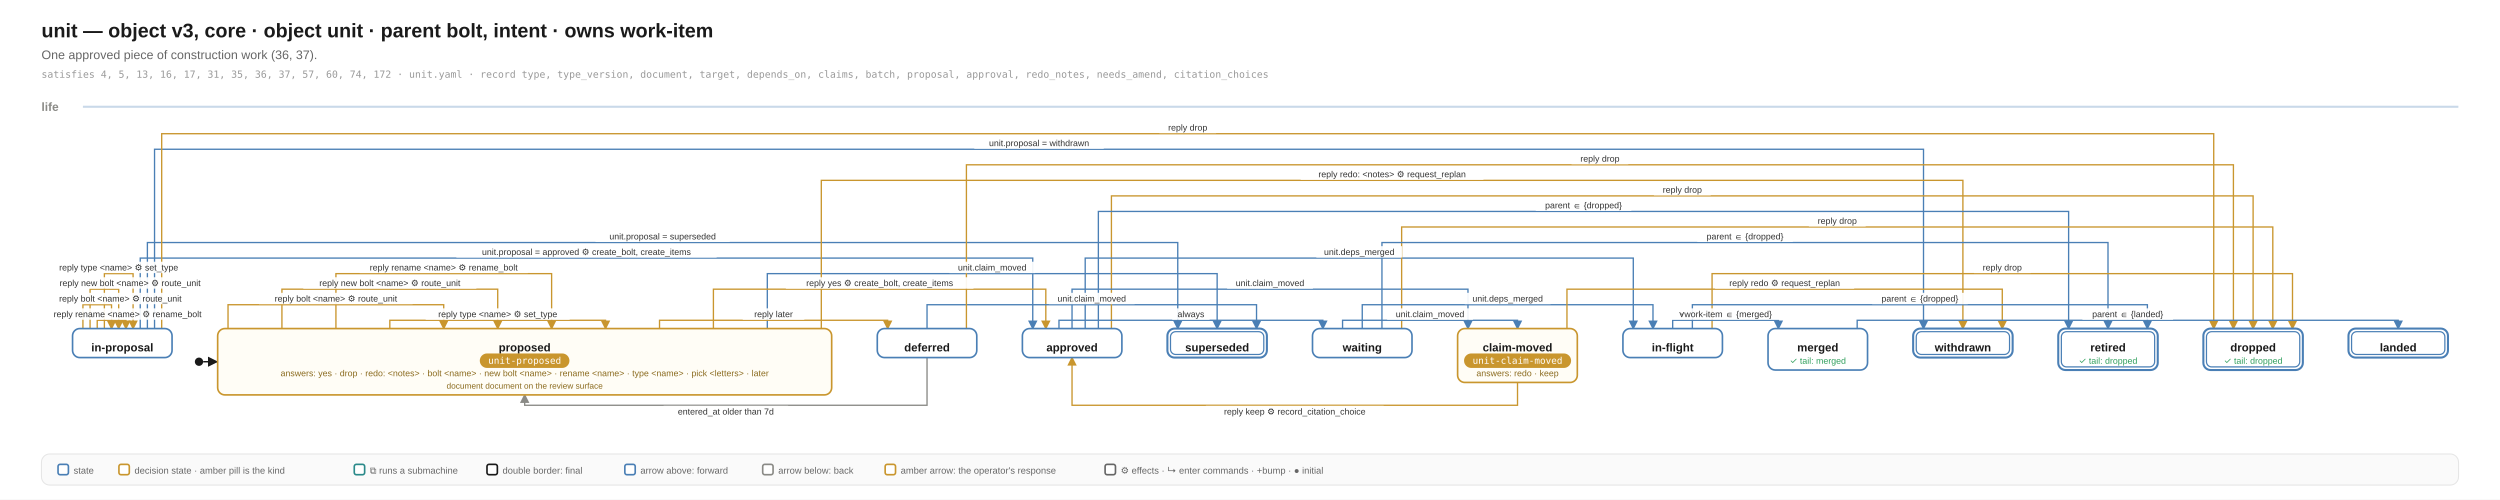
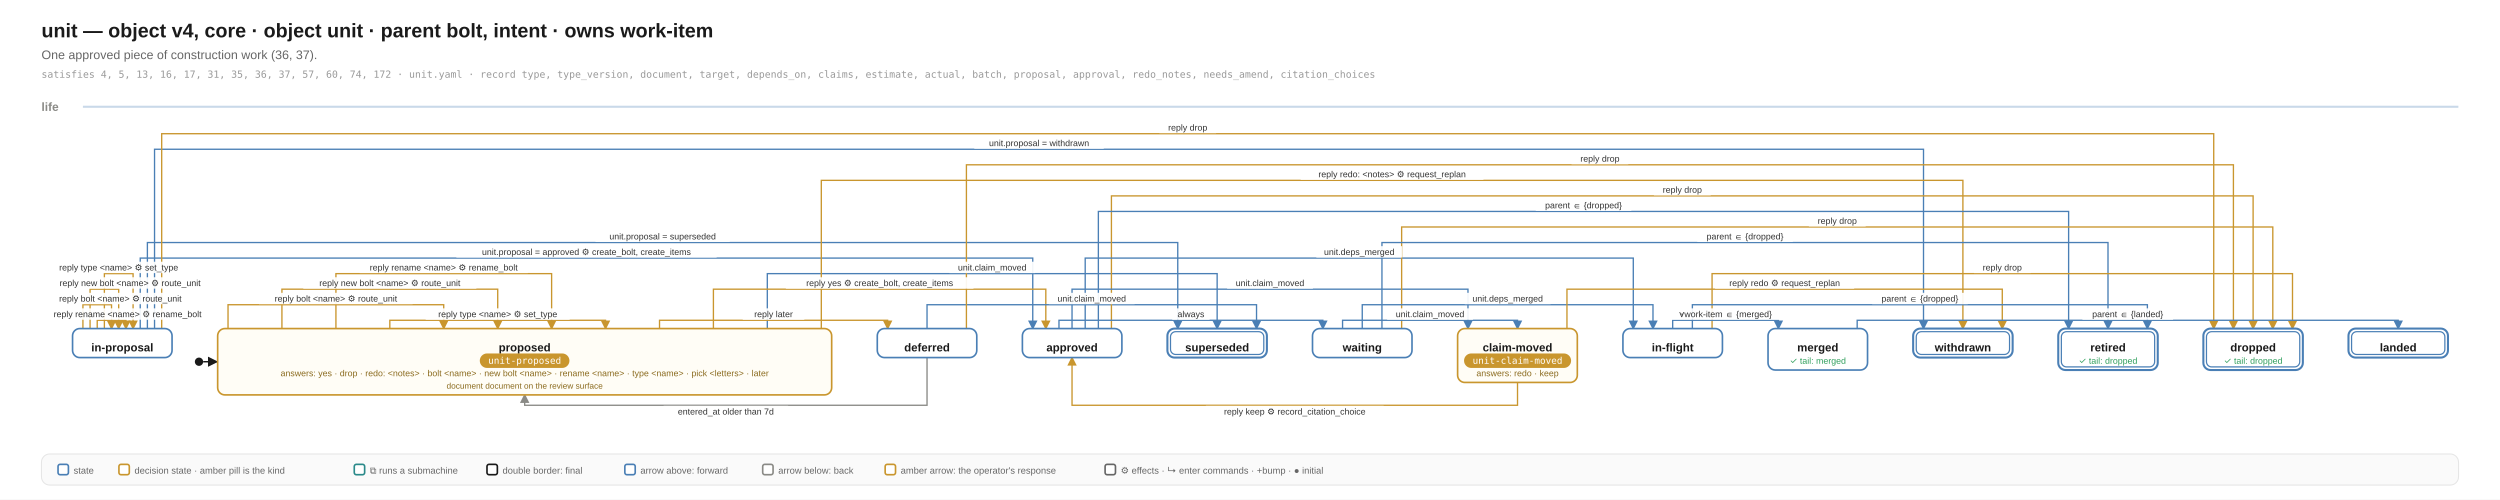
<svg xmlns="http://www.w3.org/2000/svg" width="2412" height="482" viewBox="0 0 2412 482" font-family="-apple-system, 'Helvetica Neue', Arial, sans-serif">
  <defs>
    <marker id="mB" viewBox="0 0 10 10" refX="8.5" refY="5" markerWidth="7" markerHeight="7" orient="auto-start-reverse">
      <path d="M0 0L10 5L0 10z" fill="#4a7fb5" />
    </marker>
    <marker id="mT" viewBox="0 0 10 10" refX="8.5" refY="5" markerWidth="7" markerHeight="7" orient="auto-start-reverse">
      <path d="M0 0L10 5L0 10z" fill="#2b8a8a" />
    </marker>
    <marker id="mG" viewBox="0 0 10 10" refX="8.5" refY="5" markerWidth="7" markerHeight="7" orient="auto-start-reverse">
      <path d="M0 0L10 5L0 10z" fill="#8a8a86" />
    </marker>
    <marker id="mA" viewBox="0 0 10 10" refX="8.5" refY="5" markerWidth="7" markerHeight="7" orient="auto-start-reverse">
      <path d="M0 0L10 5L0 10z" fill="#c9962e" />
    </marker>
    <marker id="mI" viewBox="0 0 10 10" refX="8.5" refY="5" markerWidth="7" markerHeight="7" orient="auto-start-reverse">
      <path d="M0 0L10 5L0 10z" fill="#1a1a1a" />
    </marker>
  </defs>
  <rect width="2412" height="482" fill="#fff" />
-   <text x="40" y="36" font-size="19" font-weight="700" fill="#1a1a1a">unit — object v3, core · object unit · parent bolt, intent · owns work-item</text>
+   <text x="40" y="36" font-size="19" font-weight="700" fill="#1a1a1a">unit — object v4, core · object unit · parent bolt, intent · owns work-item</text>
  <text x="40" y="57" font-size="12" fill="#666">One approved piece of construction work (36, 37).</text>
-   <text x="40" y="75" font-size="9.5" font-family="monospace" fill="#999">satisfies 4, 5, 13, 16, 17, 31, 35, 36, 37, 57, 60, 74, 172 · unit.yaml · record type, type_version, document, target, depends_on, claims, batch, proposal, approval, redo_notes, needs_amend, citation_choices</text>
+   <text x="40" y="75" font-size="9.5" font-family="monospace" fill="#999">satisfies 4, 5, 13, 16, 17, 31, 35, 36, 37, 57, 60, 74, 172 · unit.yaml · record type, type_version, document, target, depends_on, claims, estimate, actual, batch, proposal, approval, redo_notes, needs_amend, citation_choices</text>
  <text x="40" y="107" font-size="11.5" font-weight="700" fill="#8a8a86">life</text>
  <line x1="80" y1="103" x2="2371.85" y2="103" stroke="#4a7fb5" stroke-width="2" opacity="0.3" />
  <circle cx="192.0" cy="349.0" r="4" fill="#1a1a1a" />
  <line x1="196.0" y1="349.0" x2="209.0" y2="349.0" stroke="#1a1a1a" stroke-width="1.4" marker-end="url(#mI)" />
  <path d="M135.3,317.0 V249.0 H996.4 V317.0" fill="none" stroke="#4a7fb5" stroke-width="1.3" marker-end="url(#mB)" />
  <path d="M149.1,317.0 V144.0 H1855.8 V317.0" fill="none" stroke="#4a7fb5" stroke-width="1.3" marker-end="url(#mB)" />
  <path d="M142.2,317.0 V234.0 H1136.3 V317.0" fill="none" stroke="#4a7fb5" stroke-width="1.3" marker-end="url(#mB)" />
  <path d="M80.0,317.0 V294.0 H107.6 V317.0" fill="none" stroke="#c9962e" stroke-width="1.3" marker-end="url(#mA)" />
  <path d="M86.9,317.0 V279.0 H114.5 V317.0" fill="none" stroke="#c9962e" stroke-width="1.3" marker-end="url(#mA)" />
  <path d="M93.8,317.0 V309.0 H121.5 V317.0" fill="none" stroke="#c9962e" stroke-width="1.3" marker-end="url(#mA)" />
  <path d="M100.7,317.0 V264.0 H128.4 V317.0" fill="none" stroke="#c9962e" stroke-width="1.3" marker-end="url(#mA)" />
  <path d="M156.0,317.0 V129.0 H2135.8 V317.0" fill="none" stroke="#c9962e" stroke-width="1.3" marker-end="url(#mA)" />
  <path d="M740.3,317.0 V264.0 H1174.3 V317.0" fill="none" stroke="#4a7fb5" stroke-width="1.3" marker-end="url(#mB)" />
  <path d="M220.0,317.0 V294.0 H428.1 V317.0" fill="none" stroke="#c9962e" stroke-width="1.3" marker-end="url(#mA)" />
  <path d="M272.0,317.0 V279.0 H480.2 V317.0" fill="none" stroke="#c9962e" stroke-width="1.3" marker-end="url(#mA)" />
  <path d="M324.1,317.0 V264.0 H532.2 V317.0" fill="none" stroke="#c9962e" stroke-width="1.3" marker-end="url(#mA)" />
  <path d="M376.1,317.0 V309.0 H584.2 V317.0" fill="none" stroke="#c9962e" stroke-width="1.3" marker-end="url(#mA)" />
  <path d="M688.3,317.0 V279.0 H1009.0 V317.0" fill="none" stroke="#c9962e" stroke-width="1.3" marker-end="url(#mA)" />
  <path d="M792.4,317.0 V174.0 H1893.8 V317.0" fill="none" stroke="#c9962e" stroke-width="1.3" marker-end="url(#mA)" />
  <path d="M636.3,317.0 V309.0 H856.4 V317.0" fill="none" stroke="#c9962e" stroke-width="1.3" marker-end="url(#mA)" />
  <path d="M894.4,317.0 V294.0 H1212.3 V317.0" fill="none" stroke="#4a7fb5" stroke-width="1.3" marker-end="url(#mB)" />
  <path d="M894.4,345.0 V391.0 H506.2 V381.0" fill="none" stroke="#8a8a86" stroke-width="1.3" marker-end="url(#mG)" />
  <path d="M932.4,317.0 V159.0 H2154.8 V317.0" fill="none" stroke="#c9962e" stroke-width="1.3" marker-end="url(#mA)" />
  <path d="M1072.3,317.0 V189.0 H2173.8 V317.0" fill="none" stroke="#c9962e" stroke-width="1.3" marker-end="url(#mA)" />
  <path d="M1034.3,317.0 V279.0 H1416.3 V317.0" fill="none" stroke="#4a7fb5" stroke-width="1.3" marker-end="url(#mB)" />
  <path d="M1059.7,317.0 V204.0 H1995.8 V317.0" fill="none" stroke="#4a7fb5" stroke-width="1.3" marker-end="url(#mB)" />
  <path d="M1047.0,317.0 V249.0 H1575.8 V317.0" fill="none" stroke="#4a7fb5" stroke-width="1.3" marker-end="url(#mB)" />
  <path d="M1021.7,317.0 V309.0 H1276.3 V317.0" fill="none" stroke="#4a7fb5" stroke-width="1.3" marker-end="url(#mB)" />
  <path d="M1352.3,317.0 V219.0 H2192.8 V317.0" fill="none" stroke="#c9962e" stroke-width="1.3" marker-end="url(#mA)" />
  <path d="M1295.3,317.0 V309.0 H1464.1 V317.0" fill="none" stroke="#4a7fb5" stroke-width="1.3" marker-end="url(#mB)" />
  <path d="M1333.3,317.0 V234.0 H2033.8 V317.0" fill="none" stroke="#4a7fb5" stroke-width="1.3" marker-end="url(#mB)" />
  <path d="M1314.3,317.0 V294.0 H1594.8 V317.0" fill="none" stroke="#4a7fb5" stroke-width="1.3" marker-end="url(#mB)" />
  <path d="M1511.8,317.0 V279.0 H1931.8 V317.0" fill="none" stroke="#c9962e" stroke-width="1.3" marker-end="url(#mA)" />
  <path d="M1464.1,369.0 V391.0 H1034.3 V345.0" fill="none" stroke="#c9962e" stroke-width="1.3" marker-end="url(#mA)" />
  <path d="M1651.8,317.0 V264.0 H2211.8 V317.0" fill="none" stroke="#c9962e" stroke-width="1.3" marker-end="url(#mA)" />
  <path d="M1632.8,317.0 V294.0 H2071.8 V317.0" fill="none" stroke="#4a7fb5" stroke-width="1.3" marker-end="url(#mB)" />
  <path d="M1613.8,317.0 V309.0 H1715.8 V317.0" fill="none" stroke="#4a7fb5" stroke-width="1.3" marker-end="url(#mB)" />
  <path d="M1791.8,317.0 V309.0 H2313.8 V317.0" fill="none" stroke="#4a7fb5" stroke-width="1.3" marker-end="url(#mB)" />
  <rect x="70.0" y="317.0" width="96.0" height="28.0" rx="7" fill="#fff" stroke="#4a7fb5" stroke-width="1.6" />
  <text x="118.0" y="339.0" font-size="11" fill="#1a1a1a" text-anchor="middle" font-weight="700">in-proposal</text>
  <rect x="210.0" y="317.0" width="592.4" height="64.0" rx="7" fill="#fffdf6" stroke="#c9962e" stroke-width="1.6" />
  <text x="506.2" y="339.0" font-size="11" fill="#1a1a1a" text-anchor="middle" font-weight="700">proposed</text>
  <rect x="462.9" y="341.0" width="86.5" height="14" rx="7" fill="#c9962e" />
  <text x="506.2" y="351.0" font-size="9" font-family="monospace" fill="#fff" text-anchor="middle">unit-proposed</text>
  <text x="506.2" y="363.0" font-size="8.5" fill="#8a6a1d" text-anchor="middle">answers: yes · drop · redo: &lt;notes&gt; · bolt &lt;name&gt; · new bolt &lt;name&gt; · rename &lt;name&gt; · type &lt;name&gt; · pick &lt;letters&gt; · later</text>
  <text x="506.2" y="375.0" font-size="8" fill="#8a6a1d" text-anchor="middle">document document on the review surface</text>
  <rect x="846.4" y="317.0" width="96.0" height="28.0" rx="7" fill="#fff" stroke="#4a7fb5" stroke-width="1.6" />
  <text x="894.4" y="339.0" font-size="11" fill="#1a1a1a" text-anchor="middle" font-weight="700">deferred</text>
  <rect x="986.4" y="317.0" width="96.0" height="28.0" rx="7" fill="#fff" stroke="#4a7fb5" stroke-width="1.6" />
  <text x="1034.3" y="339.0" font-size="11" fill="#1a1a1a" text-anchor="middle" font-weight="700">approved</text>
  <rect x="1126.3" y="317.0" width="96.0" height="28.0" rx="7" fill="#fff" stroke="#4a7fb5" stroke-width="2" />
  <rect x="1129.3" y="320.0" width="90.0" height="22.0" rx="5" fill="none" stroke="#4a7fb5" stroke-width="1.2" />
  <text x="1174.3" y="339.0" font-size="11" fill="#1a1a1a" text-anchor="middle" font-weight="700">superseded</text>
  <rect x="1266.3" y="317.0" width="96.0" height="28.0" rx="7" fill="#fff" stroke="#4a7fb5" stroke-width="1.6" />
  <text x="1314.3" y="339.0" font-size="11" fill="#1a1a1a" text-anchor="middle" font-weight="700">waiting</text>
  <rect x="1406.3" y="317.0" width="115.5" height="52.0" rx="7" fill="#fffdf6" stroke="#c9962e" stroke-width="1.6" />
  <text x="1464.1" y="339.0" font-size="11" fill="#1a1a1a" text-anchor="middle" font-weight="700">claim-moved</text>
  <rect x="1412.5" y="341.0" width="103.3" height="14" rx="7" fill="#c9962e" />
  <text x="1464.1" y="351.0" font-size="9" font-family="monospace" fill="#fff" text-anchor="middle">unit-claim-moved</text>
  <text x="1464.1" y="363.0" font-size="8.5" fill="#8a6a1d" text-anchor="middle">answers: redo · keep</text>
  <rect x="1565.8" y="317.0" width="96.0" height="28.0" rx="7" fill="#fff" stroke="#4a7fb5" stroke-width="1.6" />
  <text x="1613.8" y="339.0" font-size="11" fill="#1a1a1a" text-anchor="middle" font-weight="700">in-flight</text>
  <rect x="1705.8" y="317.0" width="96.0" height="40.0" rx="7" fill="#fff" stroke="#4a7fb5" stroke-width="1.6" />
  <text x="1753.8" y="339.0" font-size="11" fill="#1a1a1a" text-anchor="middle" font-weight="700">merged</text>
  <text x="1753.8" y="351.0" font-size="8.5" fill="#2e9e5b" text-anchor="middle">✓ tail: merged</text>
  <rect x="1845.8" y="317.0" width="96.0" height="28.0" rx="7" fill="#fff" stroke="#4a7fb5" stroke-width="2" />
  <rect x="1848.8" y="320.0" width="90.0" height="22.0" rx="5" fill="none" stroke="#4a7fb5" stroke-width="1.2" />
  <text x="1893.8" y="339.0" font-size="11" fill="#1a1a1a" text-anchor="middle" font-weight="700">withdrawn</text>
  <rect x="1985.8" y="317.0" width="96.0" height="40.0" rx="7" fill="#fff" stroke="#4a7fb5" stroke-width="2" />
  <rect x="1988.8" y="320.0" width="90.0" height="34.0" rx="5" fill="none" stroke="#4a7fb5" stroke-width="1.2" />
  <text x="2033.8" y="339.0" font-size="11" fill="#1a1a1a" text-anchor="middle" font-weight="700">retired</text>
  <text x="2033.8" y="351.0" font-size="8.5" fill="#2e9e5b" text-anchor="middle">✓ tail: dropped</text>
  <rect x="2125.8" y="317.0" width="96.0" height="40.0" rx="7" fill="#fff" stroke="#4a7fb5" stroke-width="2" />
  <rect x="2128.8" y="320.0" width="90.0" height="34.0" rx="5" fill="none" stroke="#4a7fb5" stroke-width="1.2" />
  <text x="2173.8" y="339.0" font-size="11" fill="#1a1a1a" text-anchor="middle" font-weight="700">dropped</text>
  <text x="2173.8" y="351.0" font-size="8.5" fill="#2e9e5b" text-anchor="middle">✓ tail: dropped</text>
  <rect x="2265.8" y="317.0" width="96.0" height="28.0" rx="7" fill="#fff" stroke="#4a7fb5" stroke-width="2" />
  <rect x="2268.8" y="320.0" width="90.0" height="22.0" rx="5" fill="none" stroke="#4a7fb5" stroke-width="1.2" />
  <text x="2313.8" y="339.0" font-size="11" fill="#1a1a1a" text-anchor="middle" font-weight="700">landed</text>
  <rect x="440.3" y="237.5" width="251.1" height="11" fill="#fff" opacity="0.92" />
  <text x="565.8" y="246.0" font-size="8.5" fill="#333" text-anchor="middle">unit.proposal = approved ⚙ create_bolt, create_items</text>
  <rect x="940.0" y="132.5" width="124.9" height="11" fill="#fff" opacity="0.92" />
  <text x="1002.5" y="141.0" font-size="8.5" fill="#333" text-anchor="middle">unit.proposal = withdrawn</text>
  <rect x="574.5" y="222.5" width="129.6" height="11" fill="#fff" opacity="0.92" />
  <text x="639.3" y="231.0" font-size="8.5" fill="#333" text-anchor="middle">unit.proposal = superseded</text>
  <rect x="42.0" y="282.5" width="148.2" height="11" fill="#fff" opacity="0.92" />
  <text x="116.1" y="291.0" font-size="8.5" fill="#333" text-anchor="middle">reply bolt &lt;name&gt; ⚙ route_unit</text>
  <rect x="42.0" y="267.5" width="167.0" height="11" fill="#fff" opacity="0.92" />
  <text x="125.5" y="276.0" font-size="8.5" fill="#333" text-anchor="middle">reply new bolt &lt;name&gt; ⚙ route_unit</text>
  <rect x="42.0" y="297.5" width="162.3" height="11" fill="#fff" opacity="0.92" />
  <text x="123.1" y="306.0" font-size="8.5" fill="#333" text-anchor="middle">reply rename &lt;name&gt; ⚙ rename_bolt</text>
  <rect x="45.1" y="252.5" width="138.9" height="11" fill="#fff" opacity="0.92" />
  <text x="114.5" y="261.0" font-size="8.5" fill="#333" text-anchor="middle">reply type &lt;name&gt; ⚙ set_type</text>
  <rect x="1118.5" y="117.5" width="54.8" height="11" fill="#fff" opacity="0.92" />
  <text x="1145.9" y="126.0" font-size="8.5" fill="#333" text-anchor="middle">reply drop</text>
  <rect x="915.9" y="252.5" width="82.8" height="11" fill="#fff" opacity="0.92" />
  <text x="957.3" y="261.0" font-size="8.5" fill="#333" text-anchor="middle">unit.claim_moved</text>
  <rect x="249.9" y="282.5" width="148.2" height="11" fill="#fff" opacity="0.92" />
  <text x="324.1" y="291.0" font-size="8.5" fill="#333" text-anchor="middle">reply bolt &lt;name&gt; ⚙ route_unit</text>
  <rect x="292.6" y="267.5" width="167.0" height="11" fill="#fff" opacity="0.92" />
  <text x="376.1" y="276.0" font-size="8.5" fill="#333" text-anchor="middle">reply new bolt &lt;name&gt; ⚙ route_unit</text>
  <rect x="347.0" y="252.5" width="162.3" height="11" fill="#fff" opacity="0.92" />
  <text x="428.1" y="261.0" font-size="8.5" fill="#333" text-anchor="middle">reply rename &lt;name&gt; ⚙ rename_bolt</text>
  <rect x="410.7" y="297.5" width="138.9" height="11" fill="#fff" opacity="0.92" />
  <text x="480.2" y="306.0" font-size="8.5" fill="#333" text-anchor="middle">reply type &lt;name&gt; ⚙ set_type</text>
  <rect x="758.2" y="267.5" width="181.0" height="11" fill="#fff" opacity="0.92" />
  <text x="848.7" y="276.0" font-size="8.5" fill="#333" text-anchor="middle">reply yes ⚙ create_bolt, create_items</text>
  <rect x="1254.9" y="162.5" width="176.3" height="11" fill="#fff" opacity="0.92" />
  <text x="1343.1" y="171.0" font-size="8.5" fill="#333" text-anchor="middle">reply redo: &lt;notes&gt; ⚙ request_replan</text>
  <rect x="716.6" y="297.5" width="59.4" height="11" fill="#fff" opacity="0.92" />
  <text x="746.3" y="306.0" font-size="8.5" fill="#333" text-anchor="middle">reply later</text>
  <rect x="1011.9" y="282.5" width="82.8" height="11" fill="#fff" opacity="0.92" />
  <text x="1053.3" y="291.0" font-size="8.5" fill="#333" text-anchor="middle">unit.claim_moved</text>
  <rect x="640.2" y="391.5" width="120.2" height="11" fill="#fff" opacity="0.92" />
  <text x="700.3" y="400.0" font-size="8.5" fill="#333" text-anchor="middle">entered_at older than 7d</text>
  <rect x="1516.2" y="147.5" width="54.8" height="11" fill="#fff" opacity="0.92" />
  <text x="1543.6" y="156.0" font-size="8.5" fill="#333" text-anchor="middle">reply drop</text>
  <rect x="1595.7" y="177.5" width="54.8" height="11" fill="#fff" opacity="0.92" />
  <text x="1623.1" y="186.0" font-size="8.5" fill="#333" text-anchor="middle">reply drop</text>
  <rect x="1183.9" y="267.5" width="82.8" height="11" fill="#fff" opacity="0.92" />
  <text x="1225.3" y="276.0" font-size="8.5" fill="#333" text-anchor="middle">unit.claim_moved</text>
  <rect x="1481.7" y="192.5" width="92.2" height="11" fill="#fff" opacity="0.92" />
  <text x="1527.8" y="201.0" font-size="8.5" fill="#333" text-anchor="middle">parent ∈ {dropped}</text>
  <rect x="1270.0" y="237.5" width="82.8" height="11" fill="#fff" opacity="0.92" />
  <text x="1311.4" y="246.0" font-size="8.5" fill="#333" text-anchor="middle">unit.deps_merged</text>
  <rect x="1131.0" y="297.5" width="36.0" height="11" fill="#fff" opacity="0.92" />
  <text x="1149.0" y="306.0" font-size="8.5" fill="#333" text-anchor="middle">always</text>
  <rect x="1745.2" y="207.5" width="54.8" height="11" fill="#fff" opacity="0.92" />
  <text x="1772.6" y="216.0" font-size="8.5" fill="#333" text-anchor="middle">reply drop</text>
  <rect x="1338.3" y="297.5" width="82.8" height="11" fill="#fff" opacity="0.92" />
  <text x="1379.7" y="306.0" font-size="8.5" fill="#333" text-anchor="middle">unit.claim_moved</text>
  <rect x="1637.5" y="222.5" width="92.2" height="11" fill="#fff" opacity="0.92" />
  <text x="1683.6" y="231.0" font-size="8.5" fill="#333" text-anchor="middle">parent ∈ {dropped}</text>
  <rect x="1413.2" y="282.5" width="82.8" height="11" fill="#fff" opacity="0.92" />
  <text x="1454.6" y="291.0" font-size="8.5" fill="#333" text-anchor="middle">unit.deps_merged</text>
  <rect x="1654.7" y="267.5" width="134.2" height="11" fill="#fff" opacity="0.92" />
  <text x="1721.8" y="276.0" font-size="8.5" fill="#333" text-anchor="middle">reply redo ⚙ request_replan</text>
  <rect x="1163.4" y="391.5" width="171.6" height="11" fill="#fff" opacity="0.92" />
  <text x="1249.2" y="400.0" font-size="8.5" fill="#333" text-anchor="middle">reply keep ⚙ record_citation_choice</text>
  <rect x="1904.5" y="252.5" width="54.8" height="11" fill="#fff" opacity="0.92" />
  <text x="1931.8" y="261.0" font-size="8.5" fill="#333" text-anchor="middle">reply drop</text>
  <rect x="1806.3" y="282.5" width="92.2" height="11" fill="#fff" opacity="0.92" />
  <text x="1852.3" y="291.0" font-size="8.5" fill="#333" text-anchor="middle">parent ∈ {dropped}</text>
  <rect x="1611.8" y="297.5" width="106.2" height="11" fill="#fff" opacity="0.92" />
  <text x="1664.8" y="306.0" font-size="8.5" fill="#333" text-anchor="middle">∀work-item ∈ {merged}</text>
  <rect x="2009.1" y="297.5" width="87.5" height="11" fill="#fff" opacity="0.92" />
  <text x="2052.8" y="306.0" font-size="8.5" fill="#333" text-anchor="middle">parent ∈ {landed}</text>
  <rect x="40" y="438" width="2332" height="30" rx="8" fill="#fafafa" stroke="#e5e5e5" />
  <rect x="56" y="448" width="10" height="10" rx="2" fill="#fff" stroke="#4a7fb5" stroke-width="1.6" />
  <text x="71" y="457" font-size="9" fill="#666">state</text>
  <rect x="114.75" y="448" width="10" height="10" rx="2" fill="#fff" stroke="#c9962e" stroke-width="1.6" />
  <text x="129.75" y="457" font-size="9" fill="#666">decision state · amber pill is the kind</text>
  <rect x="341.8" y="448" width="10" height="10" rx="2" fill="#fff" stroke="#2b8a8a" stroke-width="1.6" />
  <text x="356.8" y="457" font-size="9" fill="#666">⧉ runs a submachine</text>
  <rect x="469.85" y="448" width="10" height="10" rx="2" fill="#fff" stroke="#1a1a1a" stroke-width="1.6" />
  <text x="484.85" y="457" font-size="9" fill="#666">double border: final</text>
  <rect x="602.85" y="448" width="10" height="10" rx="2" fill="#fff" stroke="#4a7fb5" stroke-width="1.6" />
  <text x="617.85" y="457" font-size="9" fill="#666">arrow above: forward</text>
  <rect x="735.85" y="448" width="10" height="10" rx="2" fill="#fff" stroke="#8a8a86" stroke-width="1.6" />
  <text x="750.85" y="457" font-size="9" fill="#666">arrow below: back</text>
  <rect x="854.0" y="448" width="10" height="10" rx="2" fill="#fff" stroke="#c9962e" stroke-width="1.6" />
  <text x="869.0" y="457" font-size="9" fill="#666">amber arrow: the operator's response</text>
  <rect x="1066.2" y="448" width="10" height="10" rx="2" fill="#fff" stroke="#666" stroke-width="1.6" />
  <text x="1081.2" y="457" font-size="9" fill="#666">⚙ effects · ↳ enter commands · +bump · ● initial</text>
</svg>
